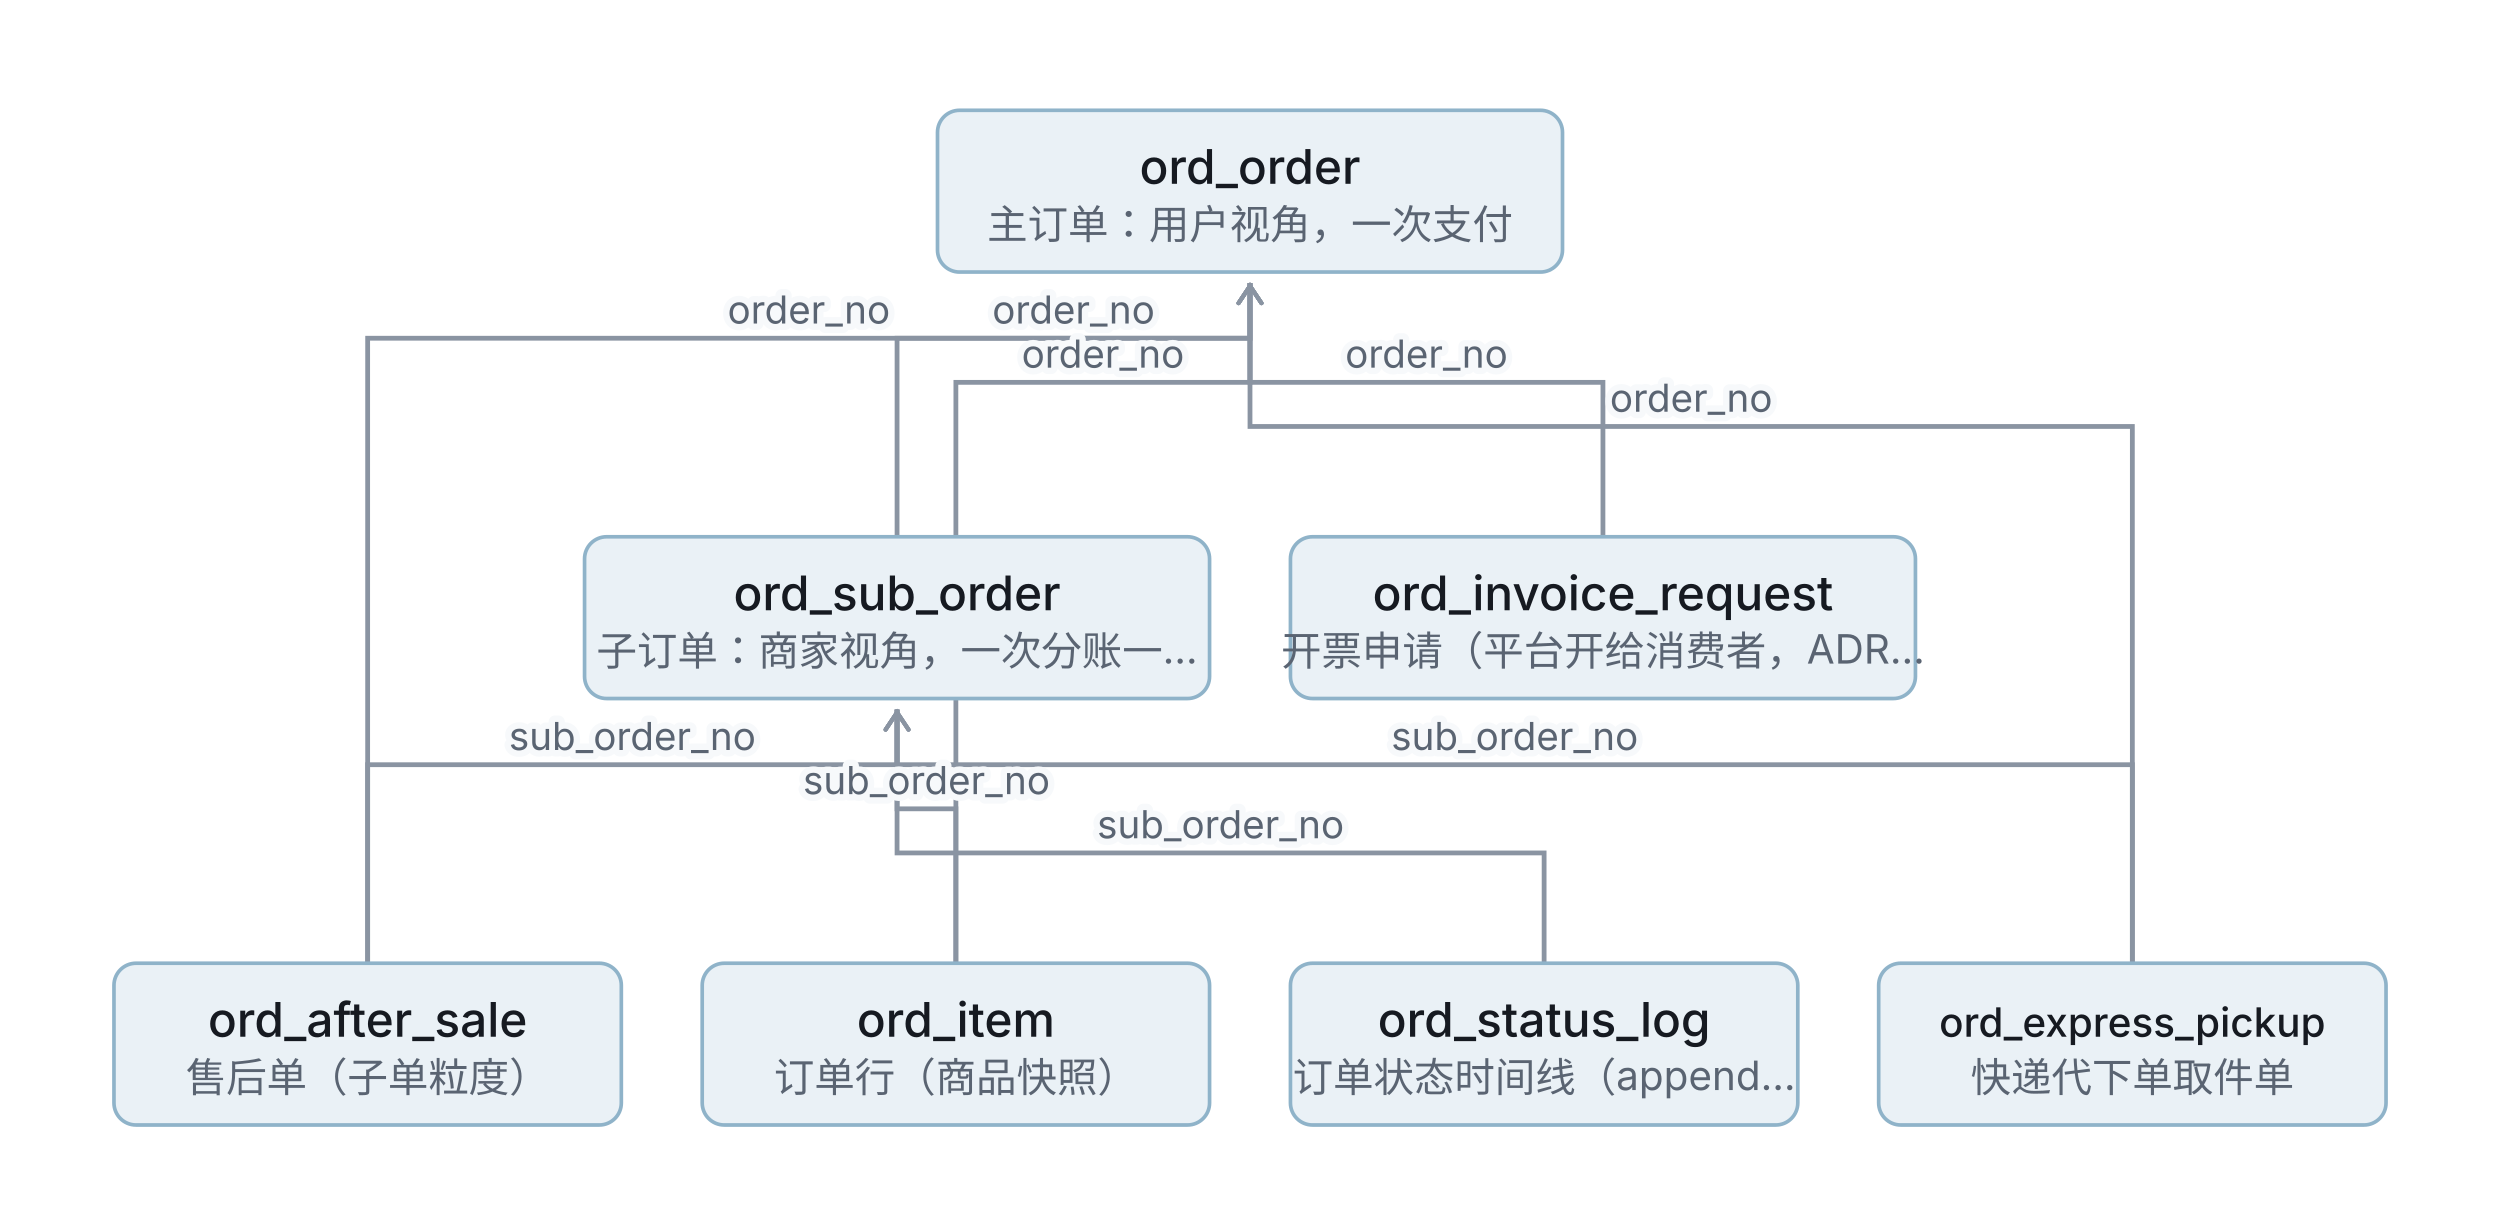
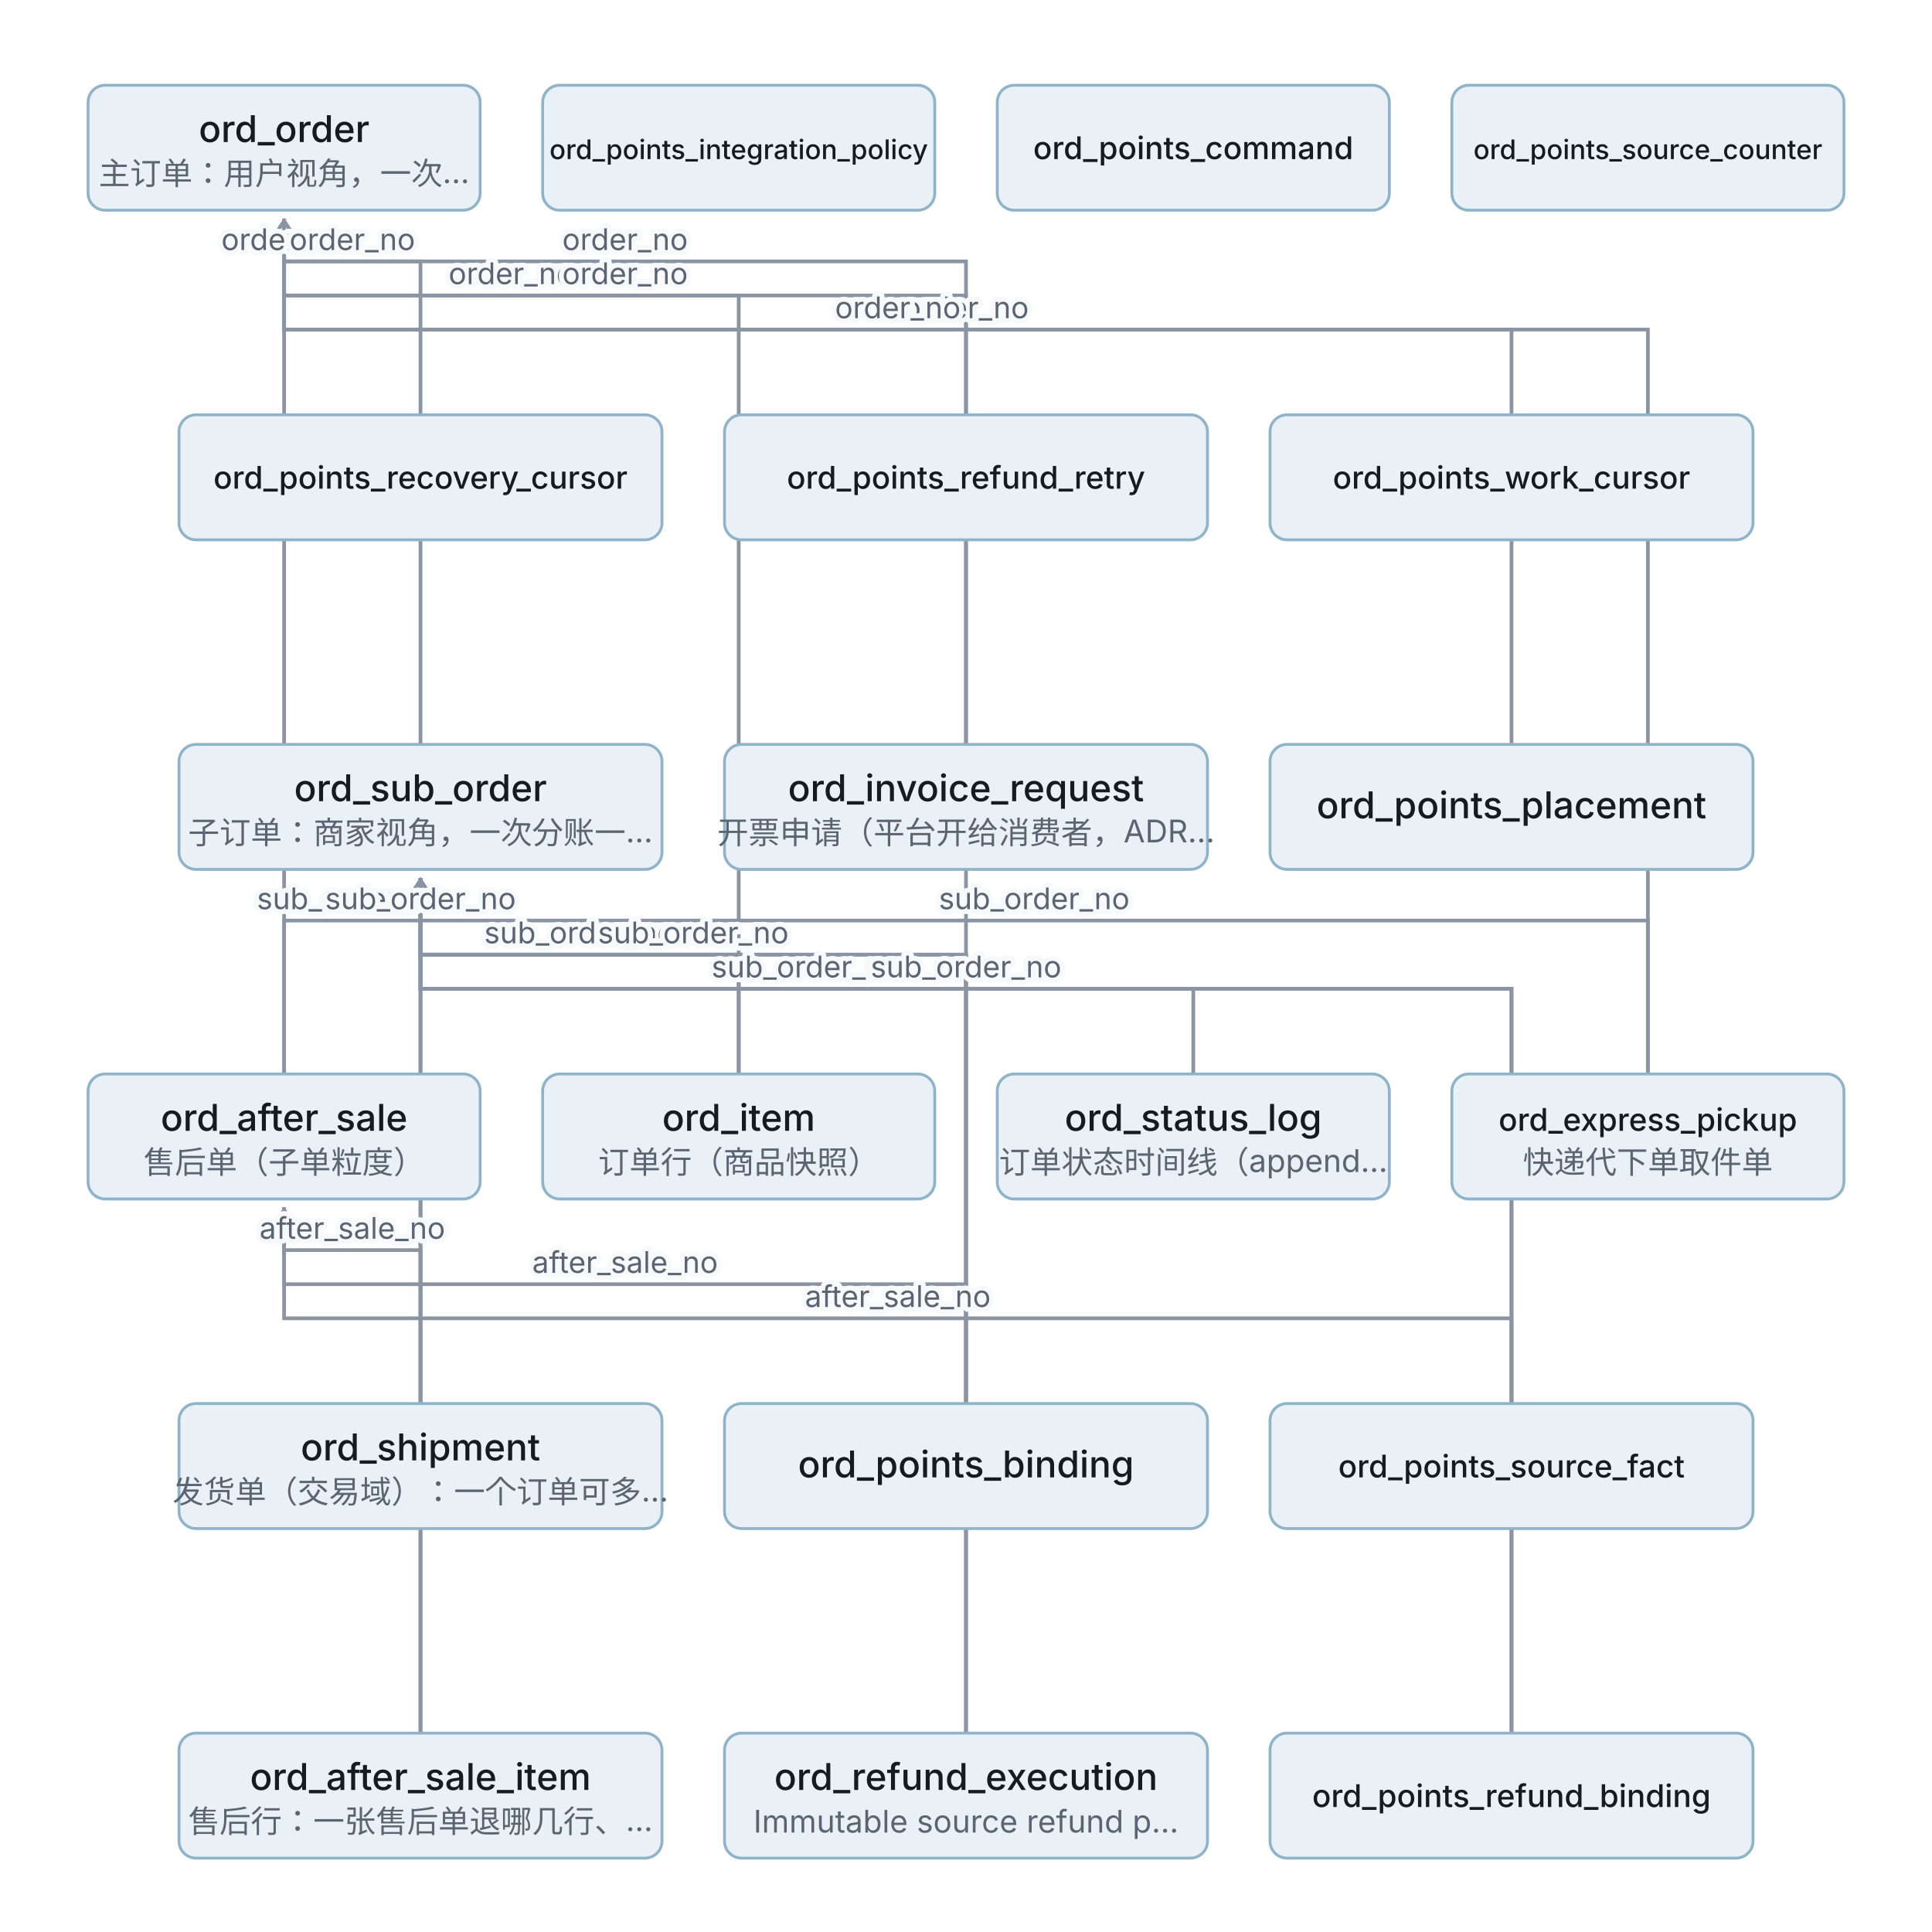
- <svg xmlns="http://www.w3.org/2000/svg" width="680" height="332" viewBox="0 0 680 332" role="img" font-family="system-ui,-apple-system,'PingFang SC',sans-serif">
+ <svg xmlns="http://www.w3.org/2000/svg" width="680" height="680" viewBox="0 0 680 680" role="img" font-family="system-ui,-apple-system,'PingFang SC',sans-serif">
  <defs>
    <marker id="a" viewBox="0 0 10 10" refX="9" refY="5" markerWidth="6" markerHeight="6" orient="auto-start-reverse">
      <path d="M2 1L8 5L2 9" fill="none" stroke="#8A94A2" stroke-width="1.4" stroke-linecap="round" />
    </marker>
    <style>.n{font-weight:500;fill:#161A21}.s{font-size:11px;fill:#5A6472}
.l{font-size:10.5px;fill:#5A6472;paint-order:stroke;stroke:#F7F9FB;stroke-width:3.5;stroke-linejoin:round}.b{font-size:11px;fill:#5A6472;letter-spacing:.1em}
.ar{stroke:#8A94A2;stroke-width:1.3;fill:none}</style>
  </defs>
-   <path class="ar" d="M100 262 L100 208 L244 208 L244 193" marker-end="url(#a)" />
-   <path class="ar" d="M100 262 L100 92 L340 92 L340 77" marker-end="url(#a)" />
-   <path class="ar" d="M260 262 L260 220 L244 220 L244 193" marker-end="url(#a)" />
-   <path class="ar" d="M260 262 L260 104 L340 104 L340 77" marker-end="url(#a)" />
-   <path class="ar" d="M420 262 L420 232 L244 232 L244 193" marker-end="url(#a)" />
-   <path class="ar" d="M244 146 L244 92 L340 92 L340 77" marker-end="url(#a)" />
-   <path class="ar" d="M436 146 L436 104 L340 104 L340 77" marker-end="url(#a)" />
-   <path class="ar" d="M580 262 L580 208 L244 208 L244 193" marker-end="url(#a)" />
-   <path class="ar" d="M580 262 L580 116 L340 116 L340 77" marker-end="url(#a)" />
-   <rect x="255" y="30" width="170" height="44" rx="6" fill="#EAF1F6" stroke="#8FB3C9" />
-   <text class="n" x="340" y="50" text-anchor="middle" font-size="13">ord_order</text>
-   <text class="s" x="340" y="65" text-anchor="middle">主订单：用户视角，一次支付</text>
-   <rect x="159" y="146" width="170" height="44" rx="6" fill="#EAF1F6" stroke="#8FB3C9" />
-   <text class="n" x="244" y="166" text-anchor="middle" font-size="13">ord_sub_order</text>
-   <text class="s" x="244" y="181" text-anchor="middle">子订单：商家视角，一次分账一…</text>
-   <rect x="351" y="146" width="170" height="44" rx="6" fill="#EAF1F6" stroke="#8FB3C9" />
-   <text class="n" x="436" y="166" text-anchor="middle" font-size="13">ord_invoice_request</text>
-   <text class="s" x="436" y="181" text-anchor="middle">开票申请（平台开给消费者，ADR…</text>
-   <rect x="31" y="262" width="138" height="44" rx="6" fill="#EAF1F6" stroke="#8FB3C9" />
-   <text class="n" x="100" y="282" text-anchor="middle" font-size="13">ord_after_sale</text>
-   <text class="s" x="100" y="297" text-anchor="middle">售后单（子单粒度）</text>
-   <rect x="191" y="262" width="138" height="44" rx="6" fill="#EAF1F6" stroke="#8FB3C9" />
-   <text class="n" x="260" y="282" text-anchor="middle" font-size="13">ord_item</text>
-   <text class="s" x="260" y="297" text-anchor="middle">订单行（商品快照）</text>
-   <rect x="351" y="262" width="138" height="44" rx="6" fill="#EAF1F6" stroke="#8FB3C9" />
-   <text class="n" x="420" y="282" text-anchor="middle" font-size="13">ord_status_log</text>
-   <text class="s" x="420" y="297" text-anchor="middle">订单状态时间线（append…</text>
-   <rect x="511" y="262" width="138" height="44" rx="6" fill="#EAF1F6" stroke="#8FB3C9" />
-   <text class="n" x="580" y="282" text-anchor="middle" font-size="11">ord_express_pickup</text>
-   <text class="s" x="580" y="297" text-anchor="middle">快递代下单取件单</text>
-   <text class="l" x="172" y="204" text-anchor="middle">sub_order_no</text>
+   <path class="ar" d="M100 378 L100 324 L148 324 L148 309" marker-end="url(#a)" />
+   <path class="ar" d="M100 378 L100 92 L100 92 L100 77" marker-end="url(#a)" />
+   <path class="ar" d="M260 378 L260 336 L148 336 L148 309" marker-end="url(#a)" />
+   <path class="ar" d="M260 378 L260 104 L100 104 L100 77" marker-end="url(#a)" />
+   <path class="ar" d="M420 378 L420 348 L148 348 L148 309" marker-end="url(#a)" />
+   <path class="ar" d="M148 262 L148 92 L100 92 L100 77" marker-end="url(#a)" />
+   <path class="ar" d="M340 262 L340 104 L100 104 L100 77" marker-end="url(#a)" />
+   <path class="ar" d="M580 378 L580 324 L148 324 L148 309" marker-end="url(#a)" />
+   <path class="ar" d="M580 378 L580 116 L100 116 L100 77" marker-end="url(#a)" />
+   <path class="ar" d="M148 494 L148 324 L148 324 L148 309" marker-end="url(#a)" />
+   <path class="ar" d="M148 610 L148 440 L100 440 L100 425" marker-end="url(#a)" />
+   <path class="ar" d="M148 610 L148 324 L148 324 L148 309" marker-end="url(#a)" />
+   <path class="ar" d="M340 610 L340 452 L100 452 L100 425" marker-end="url(#a)" />
+   <path class="ar" d="M340 610 L340 336 L148 336 L148 309" marker-end="url(#a)" />
+   <path class="ar" d="M340 494 L340 92 L100 92 L100 77" marker-end="url(#a)" />
+   <path class="ar" d="M340 494 L340 336 L148 336 L148 309" marker-end="url(#a)" />
+   <path class="ar" d="M532 494 L532 348 L148 348 L148 309" marker-end="url(#a)" />
+   <path class="ar" d="M532 262 L532 116 L100 116 L100 77" marker-end="url(#a)" />
+   <path class="ar" d="M532 610 L532 464 L100 464 L100 425" marker-end="url(#a)" />
+   <path class="ar" d="M532 610 L532 348 L148 348 L148 309" marker-end="url(#a)" />
+   <rect x="31" y="30" width="138" height="44" rx="6" fill="#EAF1F6" stroke="#8FB3C9" />
+   <text class="n" x="100" y="50" text-anchor="middle" font-size="13">ord_order</text>
+   <text class="s" x="100" y="65" text-anchor="middle">主订单：用户视角，一次…</text>
+   <rect x="191" y="30" width="138" height="44" rx="6" fill="#EAF1F6" stroke="#8FB3C9" />
+   <text class="n" x="260" y="56" text-anchor="middle" font-size="9.5">ord_points_integration_policy</text>
+   <rect x="351" y="30" width="138" height="44" rx="6" fill="#EAF1F6" stroke="#8FB3C9" />
+   <text class="n" x="420" y="56" text-anchor="middle" font-size="11">ord_points_command</text>
+   <rect x="511" y="30" width="138" height="44" rx="6" fill="#EAF1F6" stroke="#8FB3C9" />
+   <text class="n" x="580" y="56" text-anchor="middle" font-size="9.5">ord_points_source_counter</text>
+   <rect x="63" y="146" width="170" height="44" rx="6" fill="#EAF1F6" stroke="#8FB3C9" />
+   <text class="n" x="148" y="172" text-anchor="middle" font-size="11">ord_points_recovery_cursor</text>
+   <rect x="255" y="146" width="170" height="44" rx="6" fill="#EAF1F6" stroke="#8FB3C9" />
+   <text class="n" x="340" y="172" text-anchor="middle" font-size="11">ord_points_refund_retry</text>
+   <rect x="447" y="146" width="170" height="44" rx="6" fill="#EAF1F6" stroke="#8FB3C9" />
+   <text class="n" x="532" y="172" text-anchor="middle" font-size="11">ord_points_work_cursor</text>
+   <rect x="63" y="262" width="170" height="44" rx="6" fill="#EAF1F6" stroke="#8FB3C9" />
+   <text class="n" x="148" y="282" text-anchor="middle" font-size="13">ord_sub_order</text>
+   <text class="s" x="148" y="297" text-anchor="middle">子订单：商家视角，一次分账一…</text>
+   <rect x="255" y="262" width="170" height="44" rx="6" fill="#EAF1F6" stroke="#8FB3C9" />
+   <text class="n" x="340" y="282" text-anchor="middle" font-size="13">ord_invoice_request</text>
+   <text class="s" x="340" y="297" text-anchor="middle">开票申请（平台开给消费者，ADR…</text>
+   <rect x="447" y="262" width="170" height="44" rx="6" fill="#EAF1F6" stroke="#8FB3C9" />
+   <text class="n" x="532" y="288" text-anchor="middle" font-size="13">ord_points_placement</text>
+   <rect x="31" y="378" width="138" height="44" rx="6" fill="#EAF1F6" stroke="#8FB3C9" />
+   <text class="n" x="100" y="398" text-anchor="middle" font-size="13">ord_after_sale</text>
+   <text class="s" x="100" y="413" text-anchor="middle">售后单（子单粒度）</text>
+   <rect x="191" y="378" width="138" height="44" rx="6" fill="#EAF1F6" stroke="#8FB3C9" />
+   <text class="n" x="260" y="398" text-anchor="middle" font-size="13">ord_item</text>
+   <text class="s" x="260" y="413" text-anchor="middle">订单行（商品快照）</text>
+   <rect x="351" y="378" width="138" height="44" rx="6" fill="#EAF1F6" stroke="#8FB3C9" />
+   <text class="n" x="420" y="398" text-anchor="middle" font-size="13">ord_status_log</text>
+   <text class="s" x="420" y="413" text-anchor="middle">订单状态时间线（append…</text>
+   <rect x="511" y="378" width="138" height="44" rx="6" fill="#EAF1F6" stroke="#8FB3C9" />
+   <text class="n" x="580" y="398" text-anchor="middle" font-size="11">ord_express_pickup</text>
+   <text class="s" x="580" y="413" text-anchor="middle">快递代下单取件单</text>
+   <rect x="63" y="494" width="170" height="44" rx="6" fill="#EAF1F6" stroke="#8FB3C9" />
+   <text class="n" x="148" y="514" text-anchor="middle" font-size="13">ord_shipment</text>
+   <text class="s" x="148" y="529" text-anchor="middle">发货单（交易域）：一个订单可多…</text>
+   <rect x="255" y="494" width="170" height="44" rx="6" fill="#EAF1F6" stroke="#8FB3C9" />
+   <text class="n" x="340" y="520" text-anchor="middle" font-size="13">ord_points_binding</text>
+   <rect x="447" y="494" width="170" height="44" rx="6" fill="#EAF1F6" stroke="#8FB3C9" />
+   <text class="n" x="532" y="520" text-anchor="middle" font-size="11">ord_points_source_fact</text>
+   <rect x="63" y="610" width="170" height="44" rx="6" fill="#EAF1F6" stroke="#8FB3C9" />
+   <text class="n" x="148" y="630" text-anchor="middle" font-size="13">ord_after_sale_item</text>
+   <text class="s" x="148" y="645" text-anchor="middle">售后行：一张售后单退哪几行、…</text>
+   <rect x="255" y="610" width="170" height="44" rx="6" fill="#EAF1F6" stroke="#8FB3C9" />
+   <text class="n" x="340" y="630" text-anchor="middle" font-size="13">ord_refund_execution</text>
+   <text class="s" x="340" y="645" text-anchor="middle">Immutable source refund p…</text>
+   <rect x="447" y="610" width="170" height="44" rx="6" fill="#EAF1F6" stroke="#8FB3C9" />
+   <text class="n" x="532" y="636" text-anchor="middle" font-size="11">ord_points_refund_binding</text>
+   <text class="l" x="124" y="320" text-anchor="middle">sub_order_no</text>
+   <text class="l" x="100" y="88" text-anchor="middle">order_no</text>
+   <text class="l" x="204" y="332" text-anchor="middle">sub_order_no</text>
+   <text class="l" x="180" y="100" text-anchor="middle">order_no</text>
+   <text class="l" x="284" y="344" text-anchor="middle">sub_order_no</text>
+   <text class="l" x="124" y="88" text-anchor="middle">order_no</text>
+   <text class="l" x="220" y="100" text-anchor="middle">order_no</text>
+   <text class="l" x="364" y="320" text-anchor="middle">sub_order_no</text>
+   <text class="l" x="340" y="112" text-anchor="middle">order_no</text>
+   <text class="l" x="148" y="320" text-anchor="middle">sub_order_no</text>
+   <text class="l" x="124" y="436" text-anchor="middle">after_sale_no</text>
+   <text class="l" x="148" y="320" text-anchor="middle">sub_order_no</text>
+   <text class="l" x="220" y="448" text-anchor="middle">after_sale_no</text>
+   <text class="l" x="244" y="332" text-anchor="middle">sub_order_no</text>
  <text class="l" x="220" y="88" text-anchor="middle">order_no</text>
-   <text class="l" x="252" y="216" text-anchor="middle">sub_order_no</text>
-   <text class="l" x="300" y="100" text-anchor="middle">order_no</text>
-   <text class="l" x="332" y="228" text-anchor="middle">sub_order_no</text>
-   <text class="l" x="292" y="88" text-anchor="middle">order_no</text>
-   <text class="l" x="388" y="100" text-anchor="middle">order_no</text>
-   <text class="l" x="412" y="204" text-anchor="middle">sub_order_no</text>
-   <text class="l" x="460" y="112" text-anchor="middle">order_no</text>
+   <text class="l" x="244" y="332" text-anchor="middle">sub_order_no</text>
+   <text class="l" x="340" y="344" text-anchor="middle">sub_order_no</text>
+   <text class="l" x="316" y="112" text-anchor="middle">order_no</text>
+   <text class="l" x="316" y="460" text-anchor="middle">after_sale_no</text>
+   <text class="l" x="340" y="344" text-anchor="middle">sub_order_no</text>
</svg>
